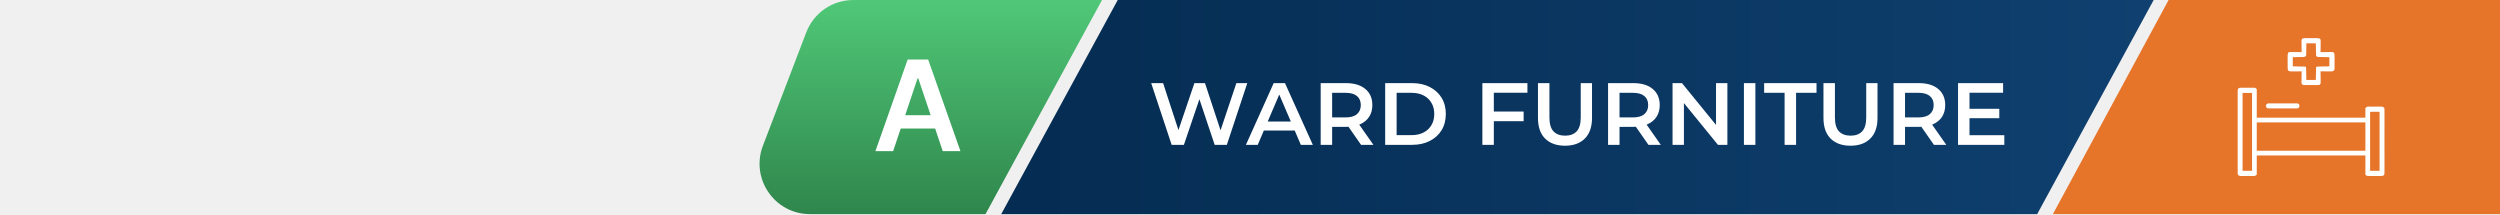
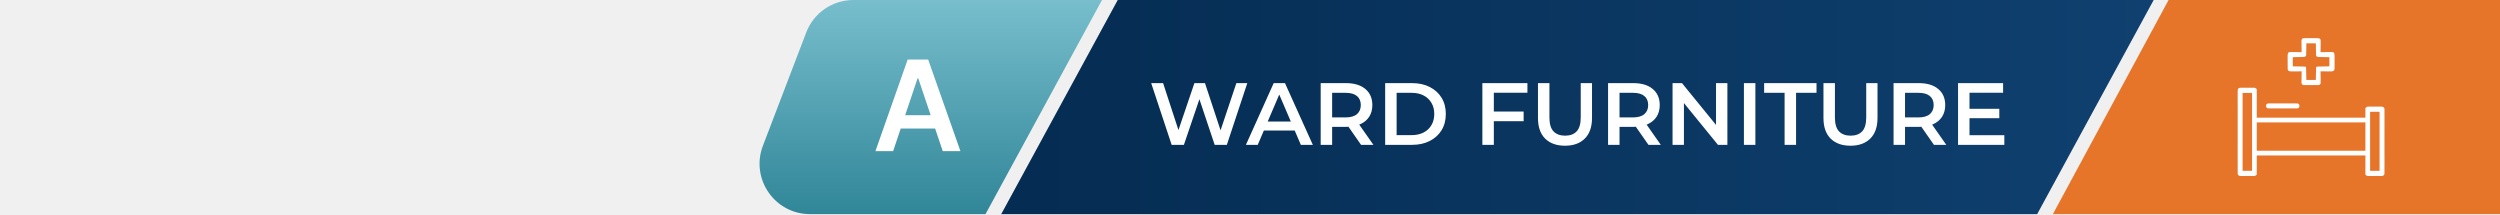
<svg xmlns="http://www.w3.org/2000/svg" width="397" height="34" viewBox="0 0 397 34" fill="none">
-   <path d="M128.034 5.143C129.218 2.046 132.19 0 135.506 0L175 0L156.5 34H128.624C123.016 34 119.149 28.381 121.151 23.143L128.034 5.143Z" fill="url(#paint0_linear_866_1011)" />
+   <path d="M128.034 5.143C129.218 2.046 132.19 0 135.506 0L175 0L156.5 34H128.624C123.016 34 119.149 28.381 121.151 23.143L128.034 5.143Z" fill="url(#paint0_linear_1554_10)" />
  <path d="M141.83 24H139.017L144.138 9.455H147.391L152.519 24H149.706L145.821 12.438H145.708L141.83 24ZM141.922 18.297H149.593V20.413H141.922V18.297Z" fill="white" />
  <path d="M323.5 34H159L177.5 0H342L323.5 34Z" fill="#D9D9D9" />
-   <path d="M323.5 34H159L177.5 0H342L323.5 34Z" fill="url(#paint1_linear_866_1011)" />
+   <path d="M323.5 34H159L177.5 0H342L323.5 34Z" fill="url(#paint1_linear_1554_10)" />
  <path d="M186.058 23L182.81 13.2H184.7L187.598 22.062H186.66L189.67 13.2H191.35L194.276 22.062H193.366L196.334 13.2H198.07L194.822 23H192.89L190.216 15.006H190.72L188.004 23H186.058ZM197.852 23L202.262 13.2H204.054L208.478 23H206.574L202.78 14.166H203.508L199.728 23H197.852ZM199.882 20.732L200.372 19.304H205.664L206.154 20.732H199.882ZM209.724 23V13.2H213.742C215.049 13.2 216.071 13.508 216.808 14.124C217.555 14.74 217.928 15.594 217.928 16.686C217.928 17.405 217.76 18.025 217.424 18.548C217.088 19.061 216.608 19.458 215.982 19.738C215.366 20.009 214.624 20.144 213.756 20.144H210.732L211.544 19.318V23H209.724ZM216.136 23L213.658 19.444H215.604L218.096 23H216.136ZM211.544 19.514L210.732 18.646H213.672C214.475 18.646 215.077 18.473 215.478 18.128C215.889 17.783 216.094 17.302 216.094 16.686C216.094 16.061 215.889 15.58 215.478 15.244C215.077 14.908 214.475 14.74 213.672 14.74H210.732L211.544 13.844V19.514ZM219.964 23V13.2H224.248C225.312 13.2 226.246 13.405 227.048 13.816C227.851 14.227 228.476 14.796 228.924 15.524C229.372 16.252 229.596 17.111 229.596 18.1C229.596 19.08 229.372 19.939 228.924 20.676C228.476 21.404 227.851 21.973 227.048 22.384C226.246 22.795 225.312 23 224.248 23H219.964ZM221.784 21.46H224.164C224.892 21.46 225.527 21.32 226.068 21.04C226.61 20.76 227.025 20.368 227.314 19.864C227.613 19.36 227.762 18.772 227.762 18.1C227.762 17.419 227.613 16.831 227.314 16.336C227.025 15.832 226.61 15.44 226.068 15.16C225.527 14.88 224.892 14.74 224.164 14.74H221.784V21.46ZM235.4 23V13.2H242.554V14.726H237.22V23H235.4ZM237.066 19.248V17.708H241.952V19.248H237.066ZM248.528 23.14C247.184 23.14 246.129 22.762 245.364 22.006C244.608 21.25 244.23 20.158 244.23 18.73V13.2H246.05V18.66C246.05 19.668 246.265 20.401 246.694 20.858C247.133 21.315 247.749 21.544 248.542 21.544C249.335 21.544 249.947 21.315 250.376 20.858C250.805 20.401 251.02 19.668 251.02 18.66V13.2H252.812V18.73C252.812 20.158 252.429 21.25 251.664 22.006C250.908 22.762 249.863 23.14 248.528 23.14ZM255.361 23V13.2H259.379C260.686 13.2 261.708 13.508 262.445 14.124C263.192 14.74 263.565 15.594 263.565 16.686C263.565 17.405 263.397 18.025 263.061 18.548C262.725 19.061 262.244 19.458 261.619 19.738C261.003 20.009 260.261 20.144 259.393 20.144H256.369L257.181 19.318V23H255.361ZM261.773 23L259.295 19.444H261.241L263.733 23H261.773ZM257.181 19.514L256.369 18.646H259.309C260.112 18.646 260.714 18.473 261.115 18.128C261.526 17.783 261.731 17.302 261.731 16.686C261.731 16.061 261.526 15.58 261.115 15.244C260.714 14.908 260.112 14.74 259.309 14.74H256.369L257.181 13.844V19.514ZM265.601 23V13.2H267.099L273.245 20.746H272.503V13.2H274.309V23H272.811L266.665 15.454H267.407V23H265.601ZM276.935 23V13.2H278.755V23H276.935ZM283.394 23V14.74H280.146V13.2H288.462V14.74H285.214V23H283.394ZM293.864 23.14C292.52 23.14 291.465 22.762 290.7 22.006C289.944 21.25 289.566 20.158 289.566 18.73V13.2H291.386V18.66C291.386 19.668 291.601 20.401 292.03 20.858C292.469 21.315 293.085 21.544 293.878 21.544C294.671 21.544 295.283 21.315 295.712 20.858C296.141 20.401 296.356 19.668 296.356 18.66V13.2H298.148V18.73C298.148 20.158 297.765 21.25 297 22.006C296.244 22.762 295.199 23.14 293.864 23.14ZM300.697 23V13.2H304.715C306.022 13.2 307.044 13.508 307.781 14.124C308.528 14.74 308.901 15.594 308.901 16.686C308.901 17.405 308.733 18.025 308.397 18.548C308.061 19.061 307.58 19.458 306.955 19.738C306.339 20.009 305.597 20.144 304.729 20.144H301.705L302.517 19.318V23H300.697ZM307.109 23L304.631 19.444H306.577L309.069 23H307.109ZM302.517 19.514L301.705 18.646H304.645C305.448 18.646 306.05 18.473 306.451 18.128C306.862 17.783 307.067 17.302 307.067 16.686C307.067 16.061 306.862 15.58 306.451 15.244C306.05 14.908 305.448 14.74 304.645 14.74H301.705L302.517 13.844V19.514ZM310.937 23V13.2H318.091V14.726H312.757V21.474H318.287V23H310.937ZM312.617 18.772V17.274H317.489V18.772H312.617Z" fill="white" />
  <path d="M344.371 0H397V34H326L344.371 0Z" fill="#E67429" />
  <path d="M355.864 13.931C355.914 13.931 355.964 13.93 356.015 13.93C356.068 13.93 356.122 13.93 356.177 13.931C356.232 13.931 356.287 13.931 356.344 13.93C356.461 13.93 356.578 13.931 356.695 13.931C356.873 13.932 357.052 13.931 357.231 13.93C357.344 13.93 357.458 13.931 357.571 13.931C357.625 13.931 357.678 13.93 357.733 13.93C357.783 13.93 357.833 13.931 357.884 13.931C357.928 13.932 357.972 13.932 358.017 13.932C358.14 13.956 358.14 13.956 358.374 14.143C358.374 15.644 358.374 17.144 358.374 18.69C364.067 18.69 369.759 18.69 375.624 18.69C375.624 18.18 375.624 17.669 375.624 17.143C375.888 16.932 375.888 16.932 376.114 16.931C376.164 16.931 376.214 16.93 376.265 16.93C376.318 16.93 376.372 16.93 376.427 16.931C376.482 16.931 376.537 16.93 376.594 16.93C376.711 16.93 376.828 16.93 376.945 16.931C377.123 16.932 377.302 16.931 377.481 16.93C377.594 16.93 377.708 16.93 377.821 16.931C377.875 16.93 377.928 16.93 377.983 16.93C378.033 16.93 378.083 16.931 378.134 16.931C378.178 16.932 378.222 16.932 378.267 16.932C378.437 16.965 378.505 17.017 378.624 17.143C378.659 17.284 378.656 17.422 378.654 17.567C378.654 17.61 378.655 17.653 378.655 17.698C378.656 17.843 378.655 17.989 378.654 18.134C378.655 18.238 378.655 18.342 378.656 18.446C378.657 18.729 378.656 19.012 378.656 19.295C378.655 19.591 378.656 19.887 378.656 20.183C378.656 20.711 378.656 21.24 378.654 21.769C378.653 22.248 378.654 22.728 378.655 23.207C378.656 23.764 378.656 24.32 378.656 24.877C378.655 25.172 378.655 25.466 378.656 25.761C378.657 26.038 378.656 26.315 378.655 26.592C378.655 26.694 378.655 26.796 378.655 26.898C378.656 27.036 378.655 27.175 378.654 27.314C378.654 27.354 378.655 27.395 378.655 27.436C378.651 27.708 378.651 27.708 378.513 27.856C378.374 27.933 378.292 27.948 378.134 27.949C378.085 27.949 378.035 27.95 377.983 27.951C377.93 27.95 377.876 27.95 377.821 27.949C377.766 27.95 377.711 27.95 377.654 27.95C377.537 27.95 377.42 27.95 377.303 27.949C377.125 27.948 376.946 27.949 376.767 27.95C376.654 27.95 376.54 27.95 376.427 27.949C376.347 27.95 376.347 27.95 376.265 27.951C376.215 27.95 376.165 27.949 376.114 27.949C376.07 27.949 376.026 27.948 375.981 27.948C375.858 27.924 375.858 27.924 375.624 27.737C375.624 26.732 375.624 25.726 375.624 24.69C369.932 24.69 364.239 24.69 358.374 24.69C358.374 25.696 358.374 26.701 358.374 27.737C358.11 27.948 358.11 27.948 357.884 27.949C357.835 27.949 357.785 27.95 357.733 27.951C357.653 27.95 357.653 27.95 357.571 27.949C357.488 27.95 357.488 27.95 357.404 27.95C357.287 27.95 357.17 27.95 357.053 27.949C356.875 27.948 356.696 27.949 356.517 27.95C356.404 27.95 356.29 27.95 356.177 27.949C356.123 27.95 356.07 27.95 356.015 27.951C355.965 27.95 355.915 27.949 355.864 27.949C355.82 27.949 355.776 27.948 355.731 27.948C355.556 27.914 355.494 27.872 355.374 27.737C355.338 27.558 355.343 27.381 355.344 27.2C355.344 27.144 355.344 27.089 355.343 27.031C355.342 26.877 355.343 26.723 355.343 26.569C355.344 26.402 355.343 26.236 355.343 26.07C355.342 25.744 355.342 25.418 355.342 25.093C355.343 24.828 355.343 24.563 355.343 24.298C355.343 24.261 355.343 24.223 355.343 24.184C355.343 24.108 355.342 24.031 355.342 23.955C355.342 23.237 355.343 22.52 355.344 21.802C355.345 21.187 355.345 20.571 355.344 19.955C355.342 19.24 355.342 18.525 355.343 17.81C355.343 17.734 355.343 17.658 355.343 17.582C355.343 17.544 355.343 17.507 355.343 17.468C355.343 17.204 355.343 16.939 355.342 16.675C355.342 16.353 355.342 16.03 355.343 15.708C355.344 15.544 355.344 15.379 355.343 15.215C355.342 15.037 355.343 14.859 355.344 14.681C355.344 14.628 355.343 14.576 355.343 14.522C355.347 14.174 355.347 14.174 355.485 14.017C355.623 13.948 355.711 13.932 355.864 13.931ZM356.124 14.753C356.124 18.836 356.124 22.92 356.124 27.128C356.619 27.128 357.114 27.128 357.624 27.128C357.624 23.044 357.624 18.96 357.624 14.753C357.129 14.753 356.634 14.753 356.124 14.753ZM376.374 17.753C376.374 20.846 376.374 23.94 376.374 27.128C376.869 27.128 377.364 27.128 377.874 27.128C377.874 24.034 377.874 20.94 377.874 17.753C377.379 17.753 376.884 17.753 376.374 17.753ZM358.374 19.44C358.374 20.925 358.374 22.41 358.374 23.94C364.067 23.94 369.759 23.94 375.624 23.94C375.624 22.455 375.624 20.97 375.624 19.44C369.932 19.44 364.239 19.44 358.374 19.44Z" fill="white" />
  <path d="M366.303 6.056C366.386 6.056 366.386 6.056 366.471 6.055C366.587 6.055 366.704 6.056 366.821 6.056C367 6.057 367.178 6.056 367.357 6.055C367.47 6.055 367.584 6.056 367.697 6.056C367.751 6.055 367.804 6.055 367.859 6.055C368.067 6.057 368.226 6.063 368.417 6.147C368.546 6.334 368.529 6.506 368.523 6.728C368.523 6.772 368.522 6.816 368.522 6.862C368.521 7.004 368.518 7.146 368.515 7.288C368.514 7.384 368.513 7.48 368.512 7.577C368.509 7.812 368.505 8.048 368.5 8.284C368.56 8.283 368.62 8.281 368.682 8.28C368.905 8.276 369.128 8.273 369.351 8.271C369.448 8.27 369.544 8.268 369.641 8.266C369.779 8.263 369.918 8.262 370.057 8.261C370.1 8.26 370.143 8.259 370.187 8.257C370.373 8.257 370.481 8.26 370.637 8.366C370.742 8.606 370.73 8.839 370.728 9.099C370.728 9.155 370.729 9.211 370.729 9.27C370.729 9.389 370.729 9.508 370.728 9.627C370.727 9.81 370.728 9.992 370.729 10.175C370.729 10.291 370.729 10.406 370.728 10.522C370.729 10.577 370.729 10.632 370.729 10.688C370.729 10.764 370.729 10.764 370.728 10.842C370.727 10.887 370.727 10.931 370.727 10.978C370.696 11.132 370.637 11.187 370.516 11.284C370.389 11.326 370.317 11.336 370.187 11.336C370.15 11.336 370.112 11.336 370.073 11.336C370.033 11.336 369.993 11.336 369.951 11.335C369.91 11.335 369.868 11.335 369.826 11.335C369.694 11.335 369.561 11.334 369.429 11.334C369.339 11.334 369.25 11.333 369.16 11.333C368.94 11.332 368.72 11.332 368.5 11.331C368.502 11.419 368.502 11.419 368.503 11.508C368.507 11.726 368.509 11.944 368.511 12.162C368.511 12.256 368.513 12.35 368.514 12.444C368.517 12.58 368.518 12.715 368.519 12.851C368.519 12.893 368.52 12.935 368.521 12.978C368.521 13.037 368.521 13.037 368.521 13.098C368.522 13.132 368.522 13.167 368.523 13.202C368.49 13.345 368.428 13.399 368.313 13.487C368.192 13.511 368.192 13.511 368.053 13.511C368.001 13.512 367.95 13.512 367.896 13.513C367.812 13.512 367.812 13.512 367.727 13.512C367.64 13.512 367.64 13.512 367.552 13.512C367.431 13.513 367.309 13.512 367.187 13.511C367.001 13.511 366.815 13.511 366.628 13.513C366.51 13.512 366.392 13.512 366.274 13.512C366.218 13.512 366.162 13.513 366.104 13.513C366.026 13.512 366.026 13.512 365.947 13.511C365.879 13.511 365.879 13.511 365.809 13.511C365.651 13.48 365.596 13.427 365.5 13.3C365.478 13.202 365.478 13.202 365.479 13.098C365.479 13.058 365.479 13.019 365.479 12.978C365.48 12.936 365.481 12.894 365.482 12.851C365.482 12.807 365.482 12.764 365.483 12.719C365.484 12.58 365.486 12.442 365.488 12.303C365.489 12.209 365.49 12.115 365.491 12.021C365.493 11.791 365.496 11.561 365.5 11.331C365.445 11.331 365.389 11.332 365.332 11.332C365.125 11.334 364.919 11.335 364.712 11.336C364.623 11.336 364.533 11.337 364.444 11.338C364.315 11.339 364.187 11.339 364.058 11.34C363.999 11.341 363.999 11.341 363.938 11.341C363.737 11.341 363.57 11.34 363.391 11.237C363.287 11.081 363.285 11.03 363.283 10.848C363.283 10.797 363.282 10.746 363.282 10.693C363.282 10.639 363.281 10.584 363.281 10.527C363.281 10.47 363.281 10.414 363.28 10.356C363.28 10.236 363.28 10.117 363.28 9.997C363.28 9.814 363.278 9.631 363.276 9.448C363.276 9.332 363.276 9.216 363.275 9.1C363.275 9.045 363.274 8.991 363.273 8.934C363.275 8.723 363.279 8.561 363.363 8.366C363.551 8.239 363.722 8.255 363.944 8.261C363.988 8.261 364.033 8.262 364.079 8.262C364.22 8.263 364.362 8.266 364.504 8.269C364.6 8.27 364.697 8.271 364.793 8.272C365.029 8.275 365.264 8.279 365.5 8.284C365.499 8.224 365.498 8.164 365.496 8.102C365.492 7.879 365.49 7.656 365.487 7.433C365.486 7.337 365.485 7.24 365.483 7.144C365.48 7.005 365.478 6.866 365.477 6.728C365.476 6.684 365.475 6.641 365.474 6.597C365.474 6.411 365.476 6.303 365.583 6.147C365.82 6.043 366.047 6.054 366.303 6.056ZM366.25 6.878C366.248 7.018 366.247 7.159 366.245 7.303C366.243 7.439 366.24 7.575 366.238 7.711C366.236 7.806 366.235 7.9 366.234 7.995C366.232 8.13 366.23 8.266 366.227 8.402C366.227 8.466 366.227 8.466 366.226 8.53C366.225 8.57 366.225 8.609 366.224 8.65C366.223 8.684 366.223 8.719 366.222 8.755C366.198 8.872 366.154 8.913 366.063 8.987C365.904 9.066 365.724 9.045 365.55 9.049C365.508 9.05 365.467 9.051 365.424 9.052C365.291 9.055 365.158 9.058 365.026 9.06C364.936 9.062 364.846 9.064 364.756 9.066C364.535 9.071 364.315 9.076 364.094 9.081C364.094 9.56 364.094 10.04 364.094 10.534C364.234 10.537 364.375 10.54 364.52 10.543C364.656 10.545 364.791 10.548 364.927 10.551C365.022 10.553 365.116 10.555 365.211 10.557C365.347 10.56 365.483 10.563 365.618 10.566C365.661 10.567 365.703 10.568 365.747 10.568C365.786 10.569 365.825 10.57 365.866 10.571C365.901 10.572 365.935 10.573 365.971 10.573C366.063 10.581 366.063 10.581 366.203 10.628C366.219 11.308 366.234 11.989 366.25 12.69C366.745 12.69 367.24 12.69 367.75 12.69C367.766 12.009 367.781 11.329 367.797 10.628C367.924 10.585 368.003 10.574 368.134 10.571C368.194 10.57 368.194 10.57 368.254 10.568C368.296 10.568 368.338 10.567 368.382 10.566C368.426 10.565 368.469 10.564 368.514 10.563C368.653 10.56 368.792 10.557 368.931 10.554C369.025 10.552 369.119 10.55 369.213 10.548C369.444 10.543 369.675 10.539 369.906 10.534C369.906 10.054 369.906 9.575 369.906 9.081C369.707 9.077 369.707 9.077 369.503 9.074C369.374 9.071 369.245 9.069 369.116 9.066C369.026 9.064 368.936 9.062 368.847 9.061C368.718 9.059 368.589 9.056 368.46 9.053C368.42 9.053 368.38 9.052 368.339 9.052C368.301 9.051 368.264 9.05 368.225 9.049C368.176 9.048 368.176 9.048 368.125 9.047C368.015 9.032 367.939 8.998 367.844 8.94C367.791 8.834 367.79 8.773 367.787 8.655C367.786 8.596 367.786 8.596 367.785 8.536C367.784 8.493 367.783 8.45 367.782 8.407C367.781 8.363 367.78 8.319 367.779 8.275C367.776 8.135 367.773 7.996 367.771 7.856C367.769 7.762 367.767 7.667 367.765 7.573C367.76 7.341 367.755 7.109 367.75 6.878C367.255 6.878 366.76 6.878 366.25 6.878Z" fill="white" />
  <path d="M360.528 16.416C360.575 16.416 360.622 16.415 360.671 16.415C360.827 16.414 360.984 16.415 361.14 16.415C361.249 16.415 361.357 16.415 361.466 16.415C361.693 16.415 361.921 16.415 362.149 16.416C362.441 16.417 362.733 16.416 363.024 16.415C363.249 16.415 363.473 16.415 363.697 16.415C363.805 16.415 363.912 16.415 364.02 16.415C364.17 16.414 364.321 16.415 364.471 16.416C364.538 16.416 364.538 16.416 364.606 16.415C364.908 16.419 364.908 16.419 365.058 16.53C365.13 16.636 365.15 16.689 365.148 16.815C365.149 16.862 365.149 16.862 365.149 16.909C365.111 17.054 365.059 17.101 364.937 17.19C364.782 17.219 364.628 17.216 364.471 17.215C364.424 17.215 364.377 17.215 364.328 17.216C364.172 17.216 364.015 17.216 363.859 17.215C363.75 17.215 363.642 17.215 363.533 17.216C363.306 17.216 363.078 17.216 362.85 17.215C362.558 17.214 362.266 17.214 361.975 17.215C361.75 17.216 361.526 17.216 361.302 17.215C361.194 17.215 361.087 17.215 360.979 17.216C360.829 17.216 360.678 17.216 360.528 17.215C360.483 17.215 360.439 17.215 360.393 17.216C360.091 17.212 360.091 17.212 359.941 17.101C359.869 16.995 359.849 16.942 359.851 16.815C359.85 16.769 359.85 16.769 359.85 16.722C359.94 16.38 360.238 16.414 360.528 16.416Z" fill="white" />
  <defs>
-     <linearGradient id="paint0_linear_866_1011" x1="146" y1="0" x2="146" y2="34" gradientUnits="userSpaceOnUse">
-       <stop stop-color="#50C878" />
-       <stop offset="1" stop-color="#2F864C" />
+     <linearGradient id="paint0_linear_1554_10" x1="146" y1="0" x2="146" y2="34" gradientUnits="userSpaceOnUse">
+       <stop stop-color="#78BECD" />
+       <stop offset="1" stop-color="#308698" />
    </linearGradient>
-     <linearGradient id="paint1_linear_866_1011" x1="159" y1="17" x2="342" y2="17" gradientUnits="userSpaceOnUse">
+     <linearGradient id="paint1_linear_1554_10" x1="159" y1="17" x2="342" y2="17" gradientUnits="userSpaceOnUse">
      <stop stop-color="#052C52" />
      <stop offset="1" stop-color="#0F406F" />
    </linearGradient>
  </defs>
</svg>
